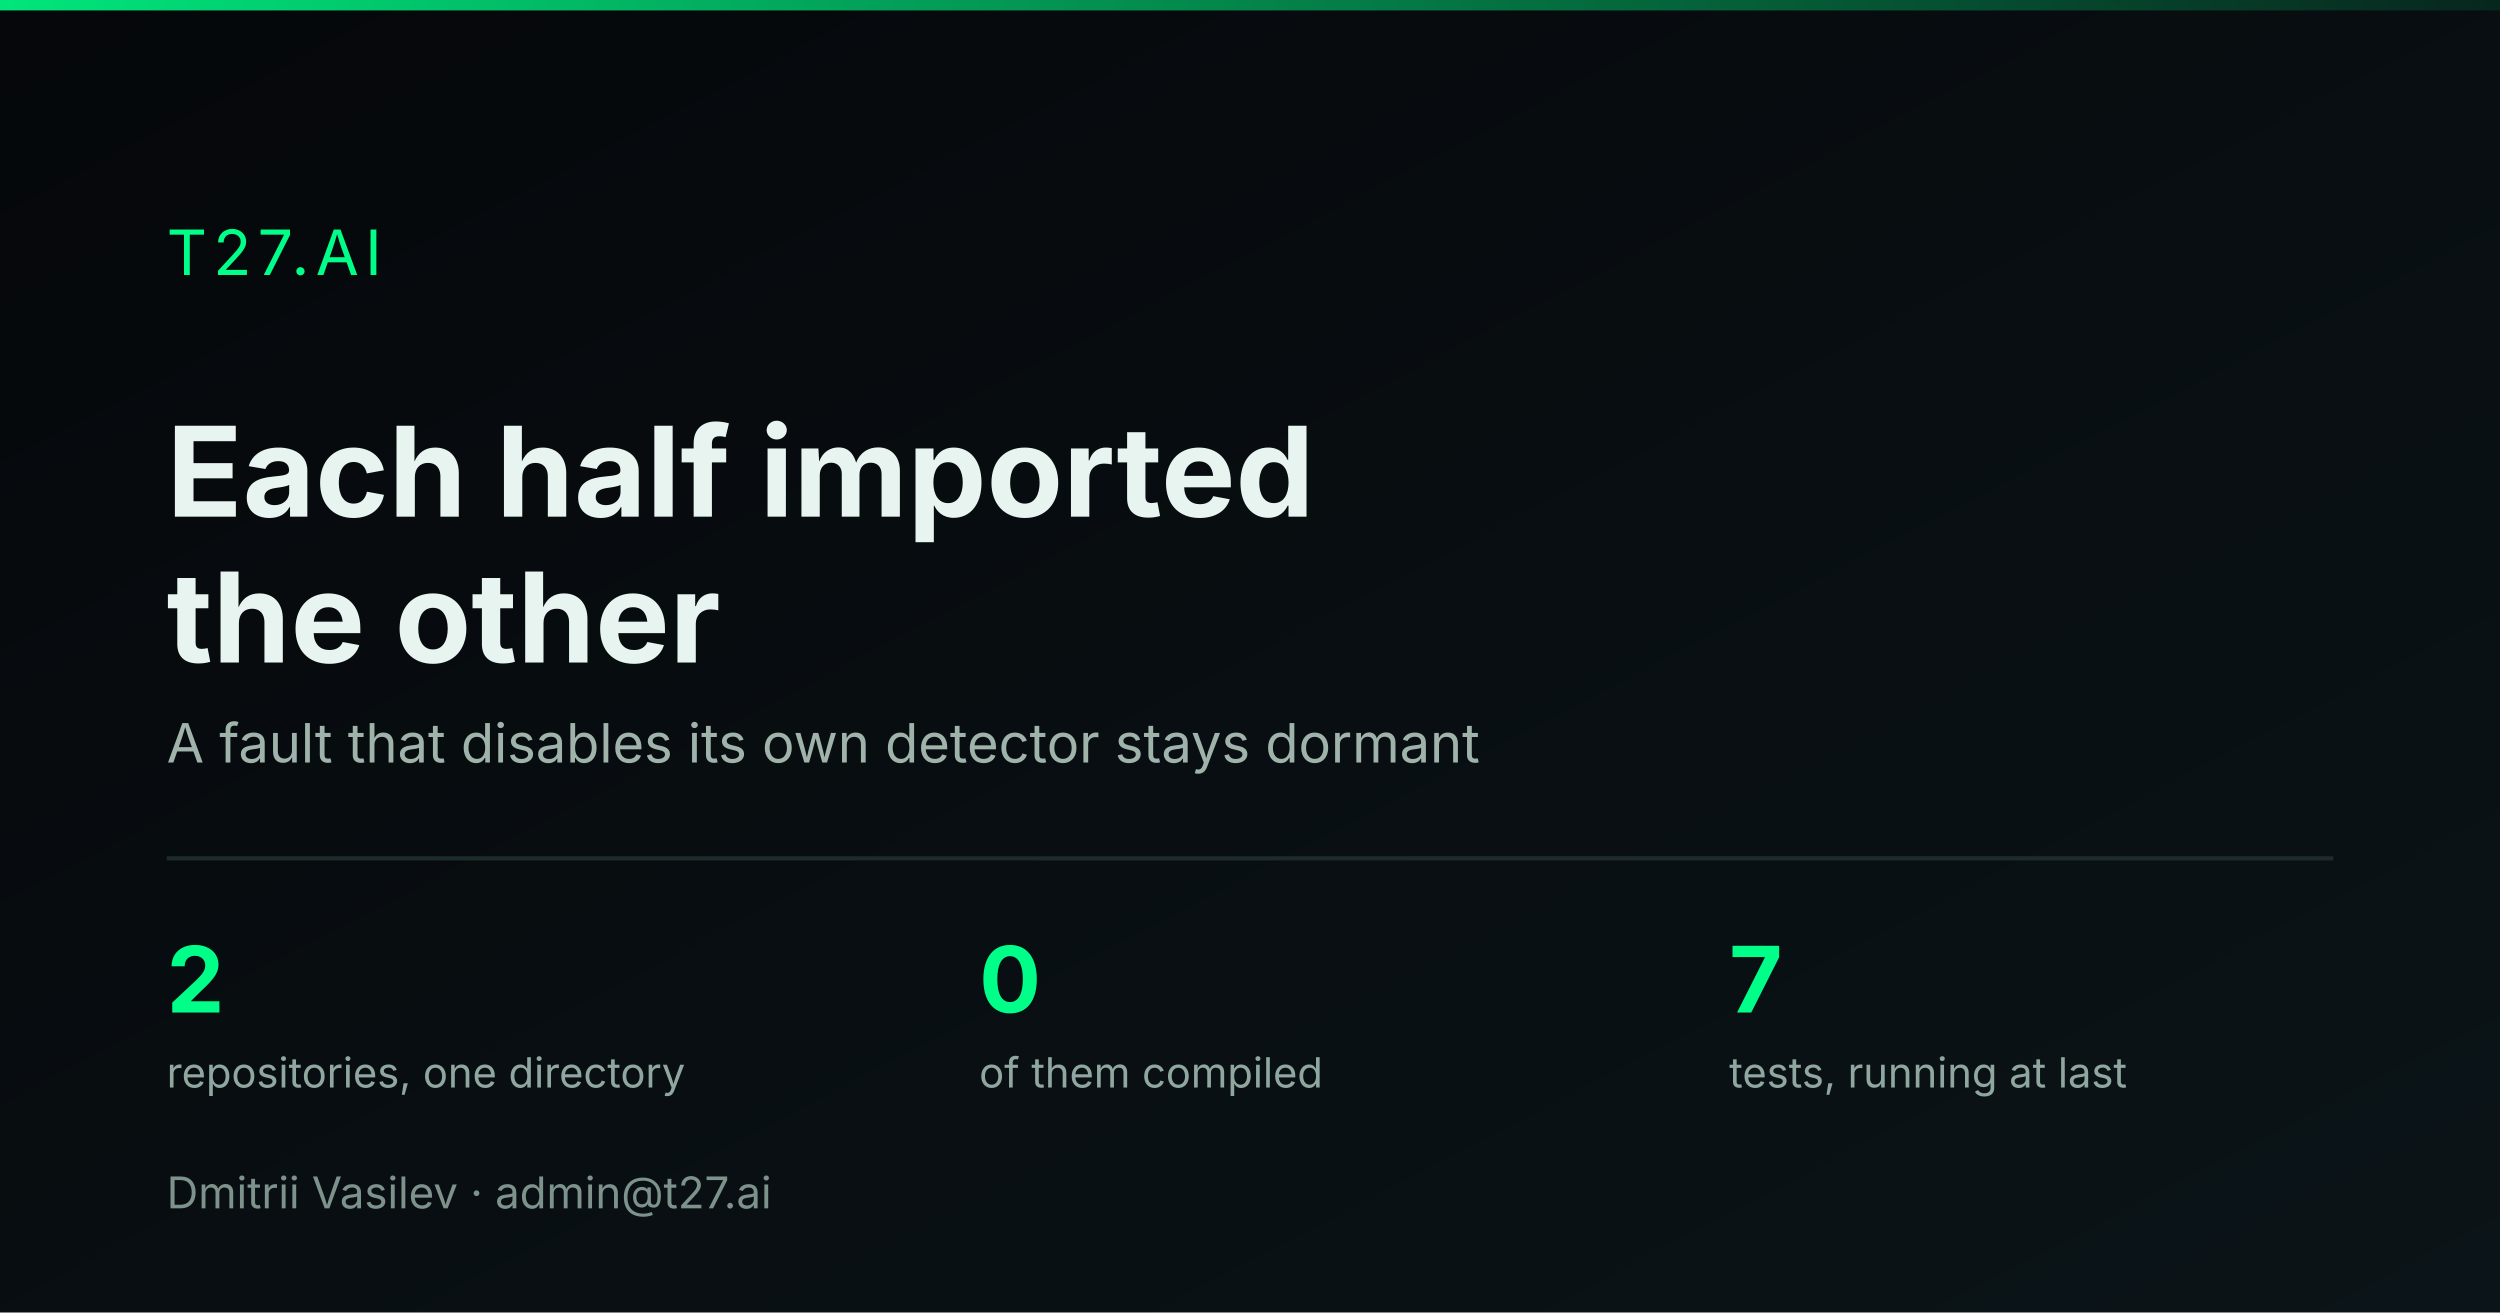
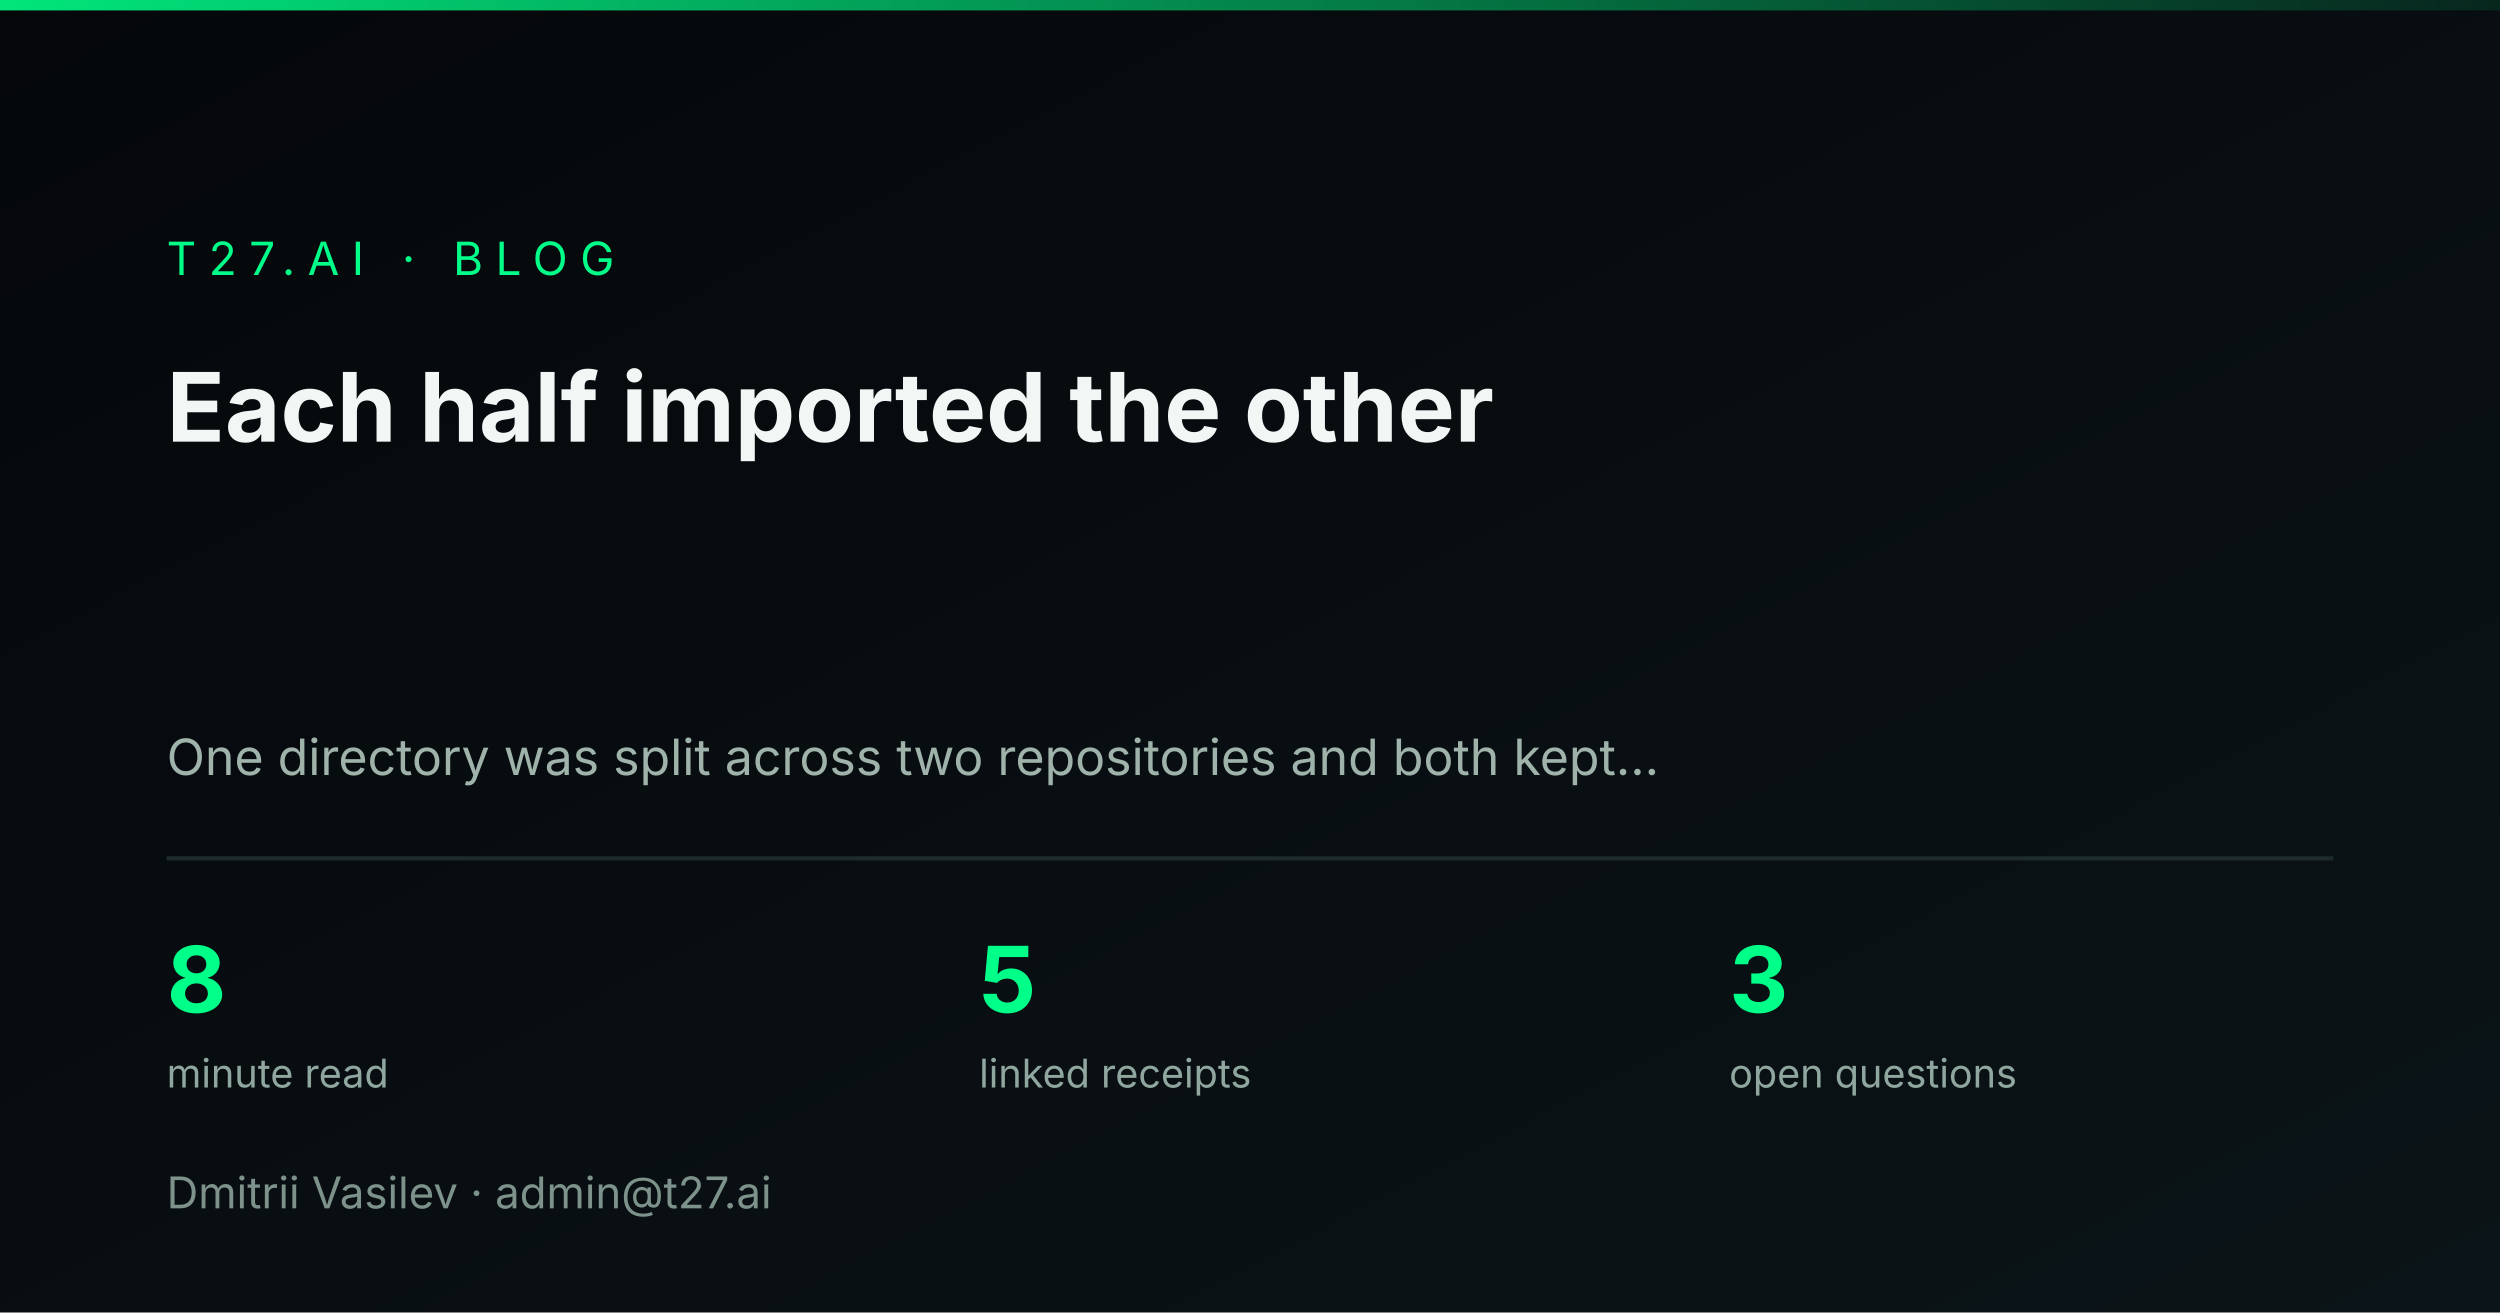
<svg xmlns="http://www.w3.org/2000/svg" width="1200" height="630" viewBox="0 0 1200 630" role="img" aria-label="Each half imported the other">
  <defs>
    <linearGradient id="bg" x1="0" y1="0" x2="1" y2="1">
      <stop offset="0%" stop-color="#05070a" />
      <stop offset="100%" stop-color="#0b1418" />
    </linearGradient>
    <linearGradient id="glow" x1="0" y1="0" x2="1" y2="0">
      <stop offset="0%" stop-color="#00ff88" stop-opacity="0.9" />
      <stop offset="100%" stop-color="#00ff88" stop-opacity="0.1" />
    </linearGradient>
  </defs>
  <rect width="1200" height="630" fill="url(#bg)" />
  <rect x="0" y="0" width="1200" height="5" fill="url(#glow)" />
-   <text x="80" y="132" font-family="Inter,Helvetica,Arial,sans-serif" font-size="30" fill="#00ff88" letter-spacing="3">T27.AI</text>
-   <text x="80" y="248" font-family="Inter,Helvetica,Arial,sans-serif" font-size="60" font-weight="700" fill="#e8f4ef">Each half imported</text>
-   <text x="80" y="318" font-family="Inter,Helvetica,Arial,sans-serif" font-size="60" font-weight="700" fill="#e8f4ef">the other</text>
-   <text x="80" y="366" font-family="Inter,Helvetica,Arial,sans-serif" font-size="26" fill="#9fb3ab">A fault that disables its own detector stays dormant</text>
+   <text x="80" y="132" font-family="Inter,Helvetica,Arial,sans-serif" font-size="22" fill="#00ff88" letter-spacing="6">T27.AI · BLOG</text>
+   <text x="80" y="212" font-family="Inter,Helvetica,Arial,sans-serif" font-size="46" font-weight="700" fill="#f2f6f4">Each half imported the other</text>
+   <text x="80" y="372" font-family="Inter,Helvetica,Arial,sans-serif" font-size="24" fill="#9fb3ab">One directory was split across two repositories and both kept…</text>
+   <text x="80" y="486" font-family="Inter,Helvetica,Arial,sans-serif" font-size="44" font-weight="700" fill="#00ff88">8</text>
+   <text x="80" y="522" font-family="Inter,Helvetica,Arial,sans-serif" font-size="19" fill="#8fa79f">minute read</text>
+   <text x="470" y="486" font-family="Inter,Helvetica,Arial,sans-serif" font-size="44" font-weight="700" fill="#00ff88">5</text>
+   <text x="470" y="522" font-family="Inter,Helvetica,Arial,sans-serif" font-size="19" fill="#8fa79f">linked receipts</text>
+   <text x="830" y="486" font-family="Inter,Helvetica,Arial,sans-serif" font-size="44" font-weight="700" fill="#00ff88">3</text>
+   <text x="830" y="522" font-family="Inter,Helvetica,Arial,sans-serif" font-size="19" fill="#8fa79f">open questions</text>
+   <text x="80" y="580" font-family="Inter,Helvetica,Arial,sans-serif" font-size="21" fill="#7d928b">Dmitrii Vasilev · admin@t27.ai</text>
  <line x1="80" y1="412" x2="1120" y2="412" stroke="#1d2b2a" stroke-width="2" />
-   <text x="80" y="486" font-family="Inter,Helvetica,Arial,sans-serif" font-size="44" font-weight="700" fill="#00ff88">2</text>
-   <text x="80" y="522" font-family="Inter,Helvetica,Arial,sans-serif" font-size="20" fill="#8fa79f">repositories, one directory</text>
-   <text x="470" y="486" font-family="Inter,Helvetica,Arial,sans-serif" font-size="44" font-weight="700" fill="#00ff88">0</text>
-   <text x="470" y="522" font-family="Inter,Helvetica,Arial,sans-serif" font-size="20" fill="#8fa79f">of them compiled</text>
-   <text x="830" y="486" font-family="Inter,Helvetica,Arial,sans-serif" font-size="44" font-weight="700" fill="#00ff88">7</text>
-   <text x="830" y="522" font-family="Inter,Helvetica,Arial,sans-serif" font-size="20" fill="#8fa79f">tests, running at last</text>
-   <text x="80" y="580" font-family="Inter,Helvetica,Arial,sans-serif" font-size="21" fill="#7d928b">Dmitrii Vasilev · admin@t27.ai</text>
</svg>
